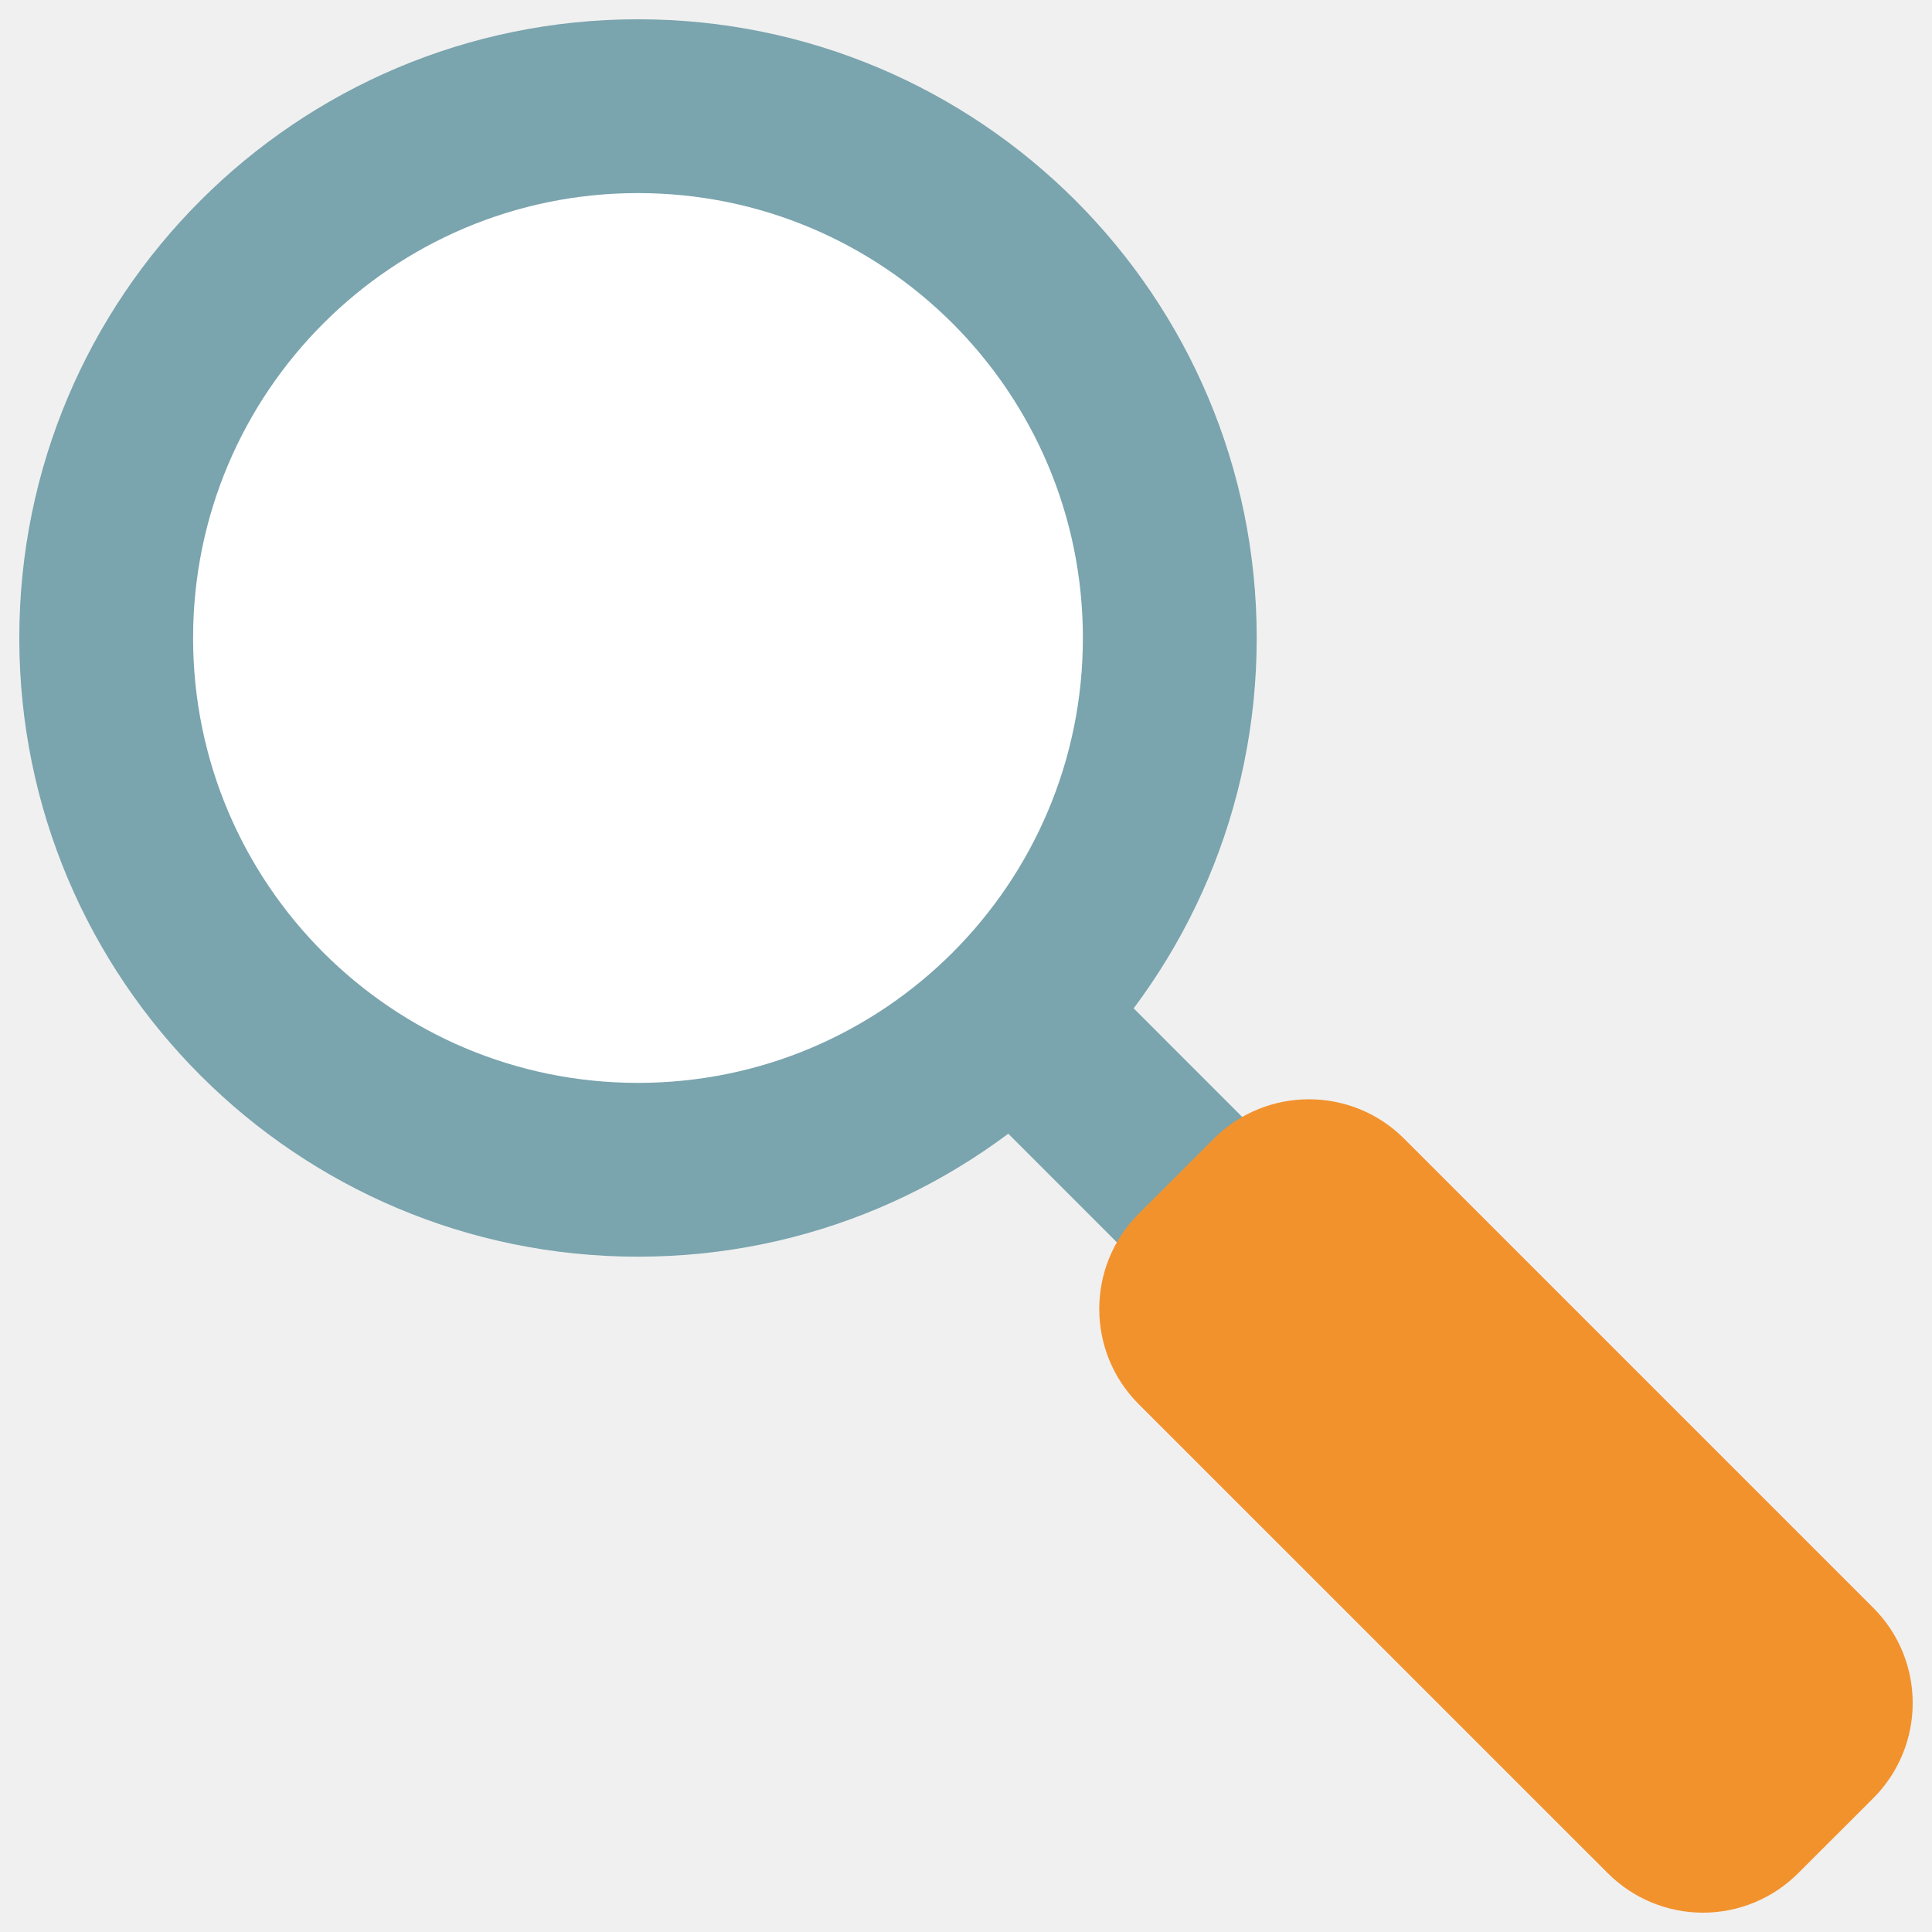
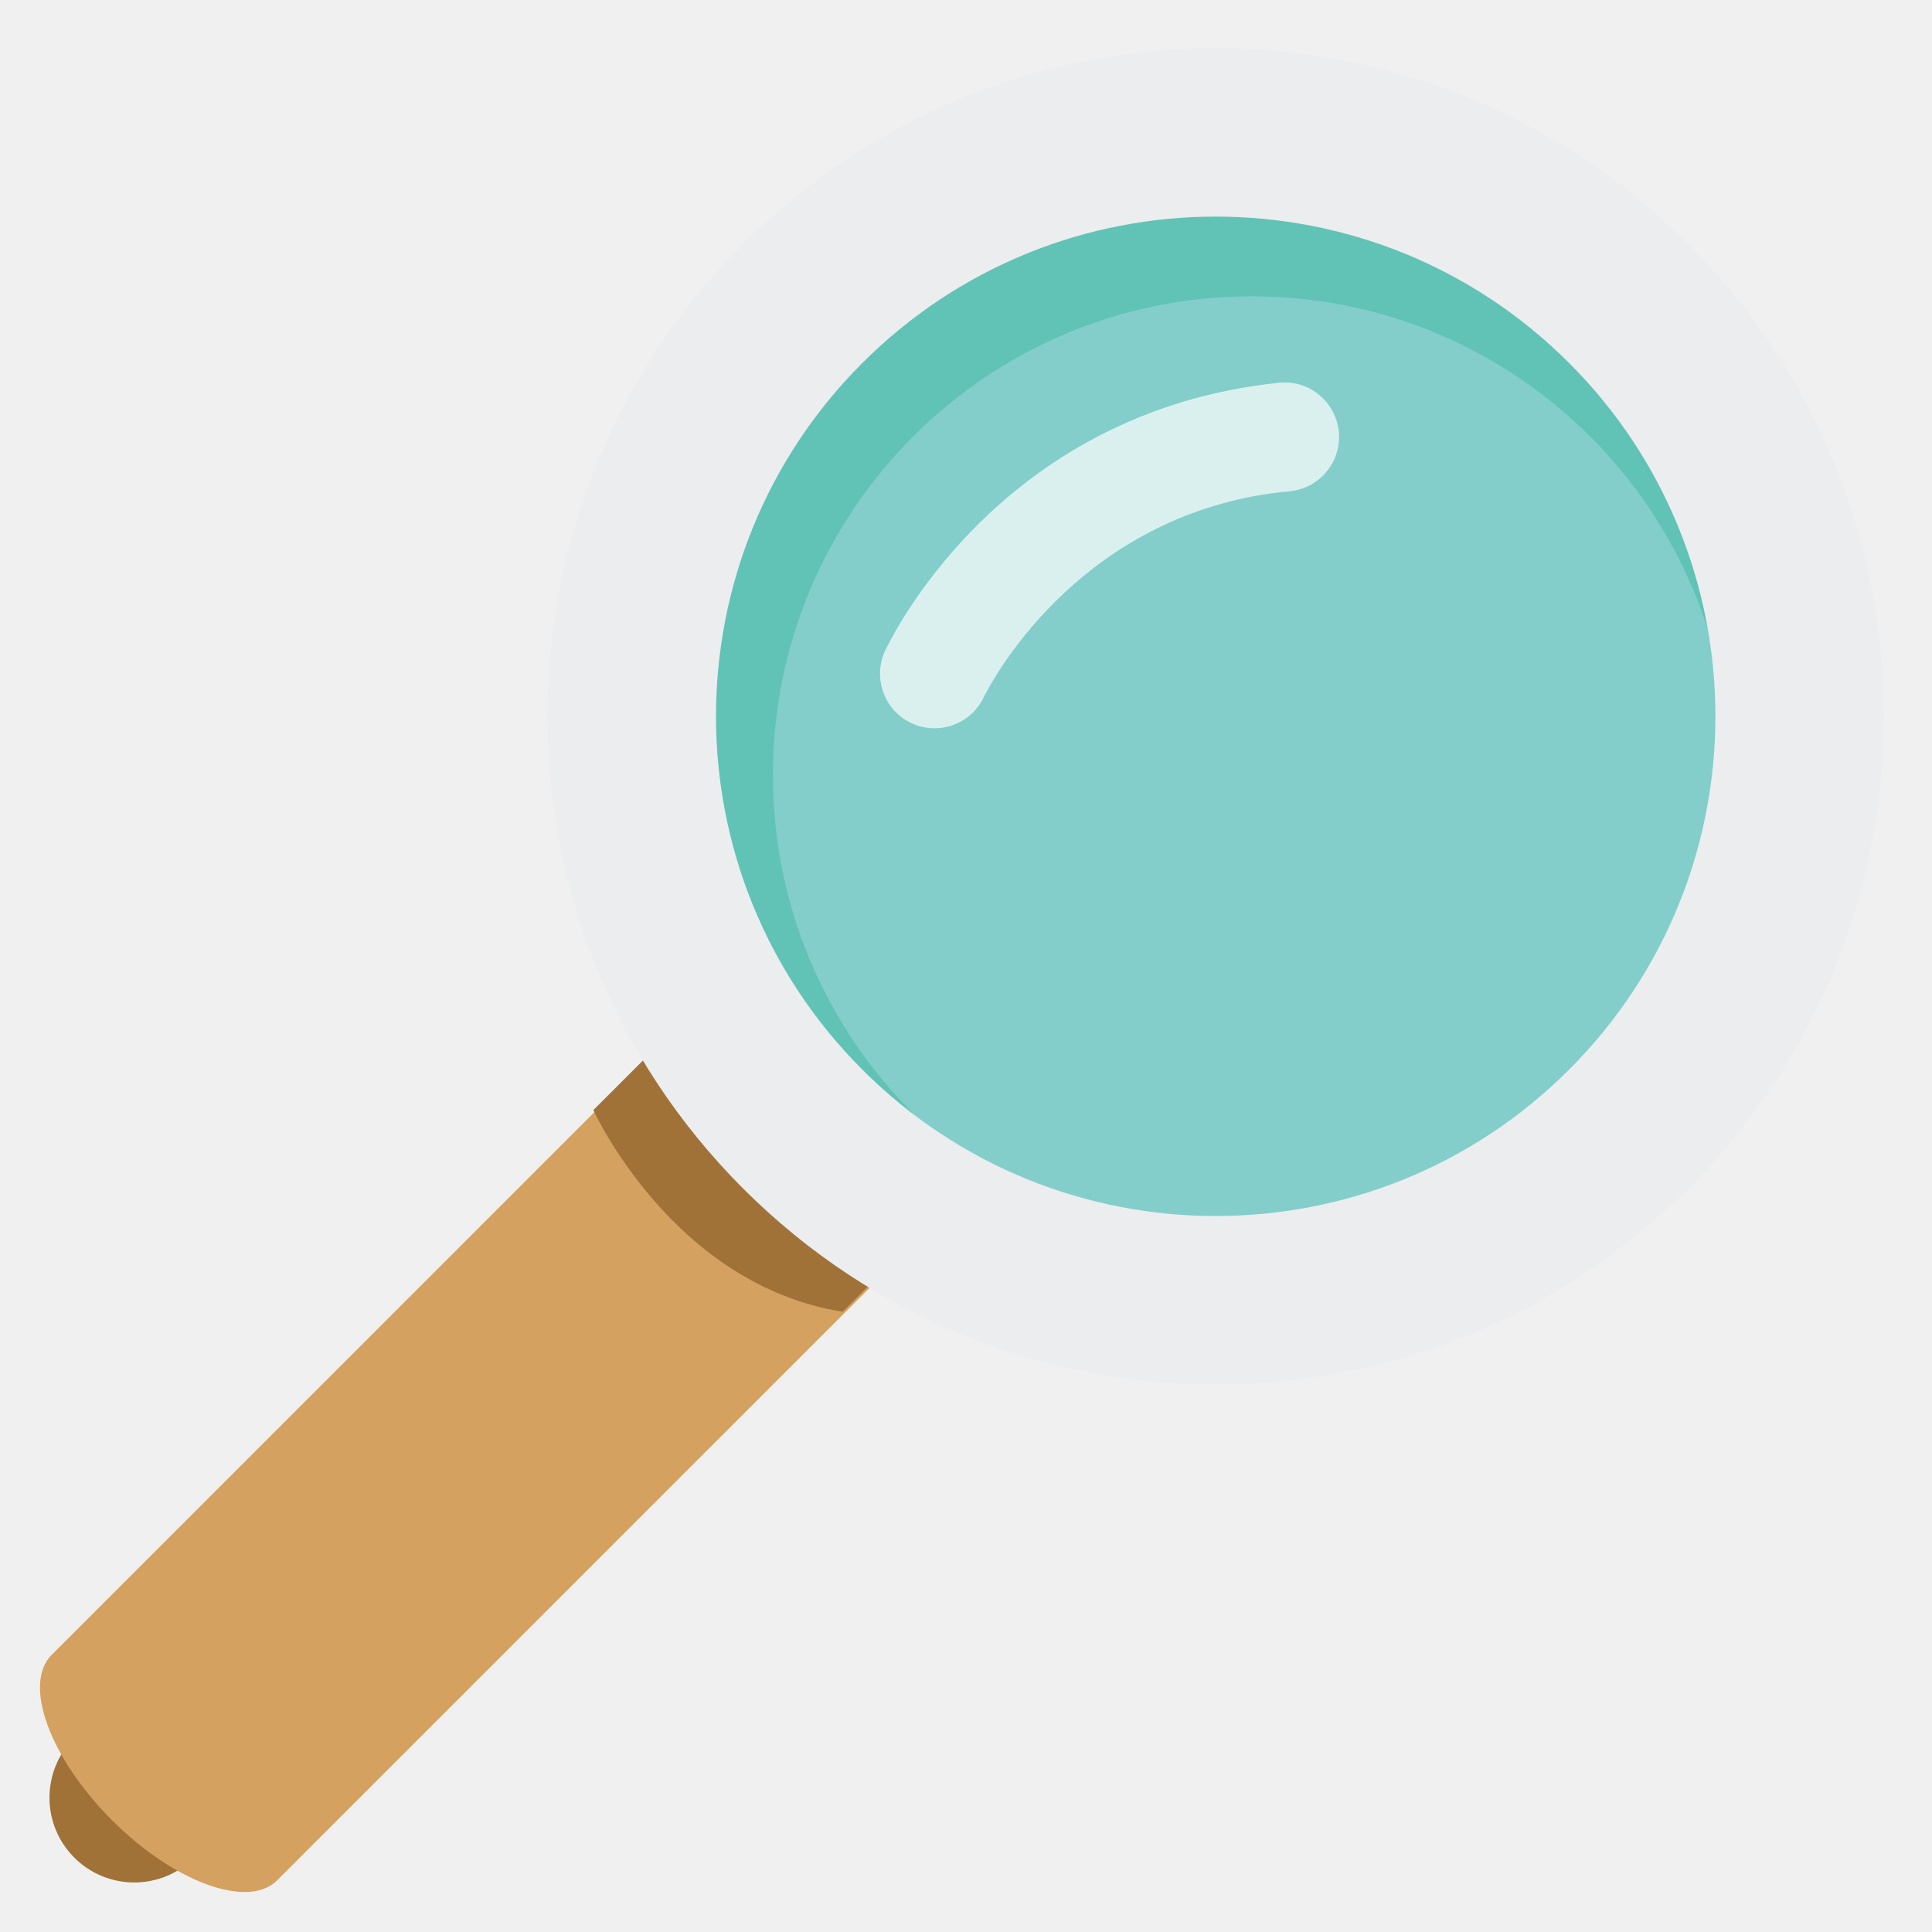
- <svg xmlns="http://www.w3.org/2000/svg" width="100" height="100" viewBox="0 0 100 100">
-   <circle fill="#7AA4AE" cx="33.023" cy="33.022" r="32.024" />
-   <path fill="#7AA4AE" d="M51.404 57.895l6.49-6.487 8.013 8.016-6.49 6.487z" />
-   <circle fill="#FFF" cx="33.022" cy="33.022" r="23.028" />
-   <path fill="#F2922D" d="M96.96 83.22a6.968 6.968 0 0 1 0 9.854l-3.888 3.884a6.96 6.96 0 0 1-9.85 0l-24.284-24.28a6.968 6.968 0 0 1 0-9.854l3.887-3.884a6.966 6.966 0 0 1 9.854 0l24.28 24.28z" />
+ <svg xmlns="http://www.w3.org/2000/svg" version="1.1" id="Layer_1" x="0px" y="0px" width="136.833px" height="136.834px" viewBox="0 0 136.833 136.834" style="enable-background:new 0 0 136.833 136.834;" xml:space="preserve">
+   <defs id="defs39" />
+   <style type="text/css" id="style3">
+ 	.st0{fill-rule:evenodd;clip-rule:evenodd;fill:#08090B;}
+ 	.st1{fill:#7BCCC7;}
+ 	.st2{fill:#48584B;}
+ 	.st3{fill:#AC782B;}
+ 	.st4{fill:#49A0AE;}
+ 	.st5{fill:#121212;}
+ 	.st6{fill:#E1E1E1;}
+ 	.st7{fill:#E3E2E2;}
+ 	.st8{fill:none;stroke:#202121;stroke-width:0.5;stroke-miterlimit:10;}
+ 	.st9{fill:#E4E4E4;}
+ 	.st10{fill:#4ABC96;}
+ 	.st11{fill:#E5E5E5;}
+ 	.st12{fill:#4B4A4B;}
+ 	.st13{fill:#E84849;stroke:#FFFFFF;stroke-width:3;}
+ 	.st14{fill:none;stroke:#121212;stroke-miterlimit:10;}
+ 	.st15{fill:#E79E2D;}
+ 	.st16{fill:#E7E7E7;}
+ 	.st17{fill:#4D4D4D;}
+ 	.st18{fill:#4D8A97;}
+ 	.st19{fill:#E84849;}
+ 	.st20{fill:#807F7F;}
+ 	.st21{fill:#B03738;}
+ 	.st22{fill:#818282;}
+ 	.st23{fill:#81C681;}
+ 	.st24{opacity:0.5;fill:#202121;}
+ 	.st25{fill:#B2B2B2;}
+ 	.st26{fill:#B2D0CC;}
+ 	.st27{fill:#83CECA;}
+ 	.st28{fill:#1A1919;}
+ 	.st29{fill:#B5DBAF;}
+ 	.st30{fill:#EB9682;}
+ 	.st31{fill:#EBEDEF;}
+ 	.st32{fill:#B8B9BA;}
+ 	.st33{fill:#ECA448;}
+ 	.st34{fill:#1E261F;}
+ 	.st35{fill:#ECECEC;}
+ 	.st36{fill:#EDBF00;}
+ 	.st37{fill:#EDC92C;}
+ 	.st38{fill:#EDEEEF;}
+ 	.st39{fill:#505251;}
+ 	.st40{fill:#EFC849;}
+ 	.st41{opacity:0.15;fill:#626463;}
+ 	.st42{opacity:0.3;fill:url(#SVGID_16_);}
+ 	.st43{opacity:0.3;fill:url(#SVGID_17_);}
+ 	.st44{opacity:0.3;fill:url(#SVGID_27_);}
+ 	.st45{opacity:0.3;fill:url(#SVGID_28_);}
+ 	.st46{opacity:0.3;fill:url(#SVGID_33_);}
+ 	.st47{opacity:0.3;fill:url(#SVGID_34_);}
+ 	.st48{opacity:0.3;fill:url(#SVGID_37_);}
+ 	.st49{opacity:0.3;fill:url(#SVGID_38_);}
+ 	.st50{fill:none;stroke:#B8B9BA;stroke-width:0.5;stroke-miterlimit:10;}
+ 	.st51{fill:#202121;}
+ 	.st52{fill:#232C25;}
+ 	.st53{fill:#F28400;}
+ 	.st54{fill:#256533;}
+ 	.st55{fill:#F3F4F5;}
+ 	.st56{fill:#263A45;}
+ 	.st57{fill:#265E67;}
+ 	.st58{fill:#F5E554;}
+ 	.st59{fill:#F6A2A3;}
+ 	.st60{fill:#28302A;}
+ 	.st61{fill:#5CA39B;}
+ 	.st62{fill:#5E7564;}
+ 	.st63{fill-rule:evenodd;clip-rule:evenodd;fill:#EDC92C;}
+ 	.st64{opacity:0.2;fill:#FFFFFF;}
+ 	.st65{fill:url(#SVGID_1_);}
+ 	.st66{fill:url(#SVGID_2_);}
+ 	.st67{fill:url(#SVGID_3_);}
+ 	.st68{fill:url(#SVGID_4_);}
+ 	.st69{fill:url(#SVGID_5_);}
+ 	.st70{fill:url(#SVGID_6_);}
+ 	.st71{fill:url(#SVGID_7_);}
+ 	.st72{fill:#C2DFDD;}
+ 	.st73{fill:#C5E2E5;}
+ 	.st74{fill:#98979B;}
+ 	.st75{fill:#989897;}
+ 	.st76{fill:#989A9A;}
+ 	.st77{fill:#C9C9C8;}
+ 	.st78{fill:#2F3A32;}
+ 	.st79{fill:#2F8442;}
+ 	.st80{opacity:0.7;}
+ 	.st81{fill:#60C3B6;}
+ 	.st82{fill:#FFFFFF;}
+ 	.st83{fill:#626463;}
+ 	.st84{fill:#636463;}
+ 	.st85{fill-rule:evenodd;clip-rule:evenodd;fill:#F37C2A;}
+ 	.st86{fill:none;}
+ 	.st87{fill:#676767;}
+ 	.st88{fill:#676969;}
+ 	.st89{fill:#67B4AD;}
+ 	.st90{fill:#67B8CB;}
+ 	.st91{fill:#CBCBC9;}
+ 	.st92{fill:#CCCBCF;}
+ 	.st93{fill:#CCE9E9;}
+ 	.st94{fill:#CDCCCB;}
+ 	.st95{fill:#CDE9E6;}
+ 	.st96{fill:#30302F;}
+ 	.st97{fill-rule:evenodd;clip-rule:evenodd;fill:#F9C645;}
+ 	.st98{opacity:0.7;fill:#FFFFFF;}
+ 	.st99{fill:#343433;}
+ 	.st100{fill:#343434;}
+ 	.st101{fill:#344E5D;}
+ 	.st102{fill:#357180;}
+ 	.st103{opacity:0.25;fill:#DFF1F5;}
+ 	.st104{fill:#6CC077;}
+ 	.st105{fill:#6EBCB5;}
+ 	.st106{fill:none;stroke:#67B8CB;stroke-width:0.5;stroke-miterlimit:10;}
+ 	.st107{fill:#D2D2D2;}
+ 	.st108{fill:#D3D4E3;}
+ 	.st109{fill:#D4A160;}
+ 	.st110{fill:#08090B;}
+ 	.st111{fill:#3CB881;}
+ 	.st112{fill:#D7DABA;}
+ 	.st113{fill:#3D4040;}
+ 	.st114{fill:url(#SVGID_10_);}
+ 	.st115{fill:url(#SVGID_11_);}
+ 	.st116{fill:url(#SVGID_12_);}
+ 	.st117{fill:url(#SVGID_13_);}
+ 	.st118{fill:url(#SVGID_22_);}
+ 	.st119{fill:url(#SVGID_23_);}
+ 	.st120{fill:url(#SVGID_24_);}
+ 	.st121{fill:url(#SVGID_29_);}
+ 	.st122{fill:url(#SVGID_30_);}
+ 	.st123{fill:url(#SVGID_41_);}
+ 	.st124{opacity:0.1;fill:#FFFFFF;}
+ 	.st125{fill:#A07238;}
+ 	.st126{fill:#717171;}
+ 	.st127{clip-path:url(#SVGID_15_);}
+ 	.st128{clip-path:url(#SVGID_19_);}
+ 	.st129{clip-path:url(#SVGID_21_);}
+ 	.st130{clip-path:url(#SVGID_26_);}
+ 	.st131{clip-path:url(#SVGID_32_);}
+ 	.st132{clip-path:url(#SVGID_36_);}
+ 	.st133{clip-path:url(#SVGID_40_);}
+ 	.st134{fill:#A4A5A4;}
+ 	.st135{fill:#767676;}
+ 	.st136{fill:#767879;}
+ 	.st137{fill:#DBF0F5;}
+ 	.st138{fill:#DC494A;}
+ 	.st139{fill:#DCDBDC;}
+ 	.st140{fill:#0EA24A;}
+ 	.st141{fill:#404040;}
+ 	.st142{fill:#DFDFDF;}
+ 	.st143{fill:#447A74;}
+ </style>
+   <g id="g5">
+     <g id="g7" />
+     <g id="g15" transform="matrix(1.653287,0,0,1.653287,-44.9855,-44.40563)">
+       <g id="g17">
+         <path class="st125" d="m 35.529,106.439 c -1.418,1.417 -3.719,1.417 -5.135,0 l 0,0 c -1.42,-1.42 -1.42,-3.718 0,-5.137 l 26.58,-26.581 c 1.416,-1.414 3.715,-1.414 5.135,0.003 l 0,0 c 1.418,1.415 1.418,3.713 -0.002,5.134 l -26.578,26.581 z" id="path19" style="fill:#a07238" />
+         <path class="st109" d="m 39.08,107.413 c -1.242,1.239 -4.41,0.085 -7.076,-2.583 l 0,0 C 29.334,102.162 28.18,98.993 29.42,97.754 L 57.649,69.522 c 1.242,-1.239 4.41,-0.083 7.078,2.585 l 0,0 c 2.668,2.663 3.826,5.832 2.582,7.078 L 39.08,107.413 z" id="path21" style="fill:#d4a160" />
+         <path class="st81" d="m 79.287,83.651 c -14.416,0 -26.107,-11.688 -26.107,-26.107 0,-14.42 11.691,-26.106 26.107,-26.106 14.422,0 26.107,11.687 26.107,26.106 10e-4,14.419 -11.685,26.107 -26.107,26.107 z" id="path23" style="fill:#60c3b6" />
+         <circle class="st27" cx="80.829" cy="60.061" r="20.509" id="circle25" d="m 101.338,60.061 c 0,11.327 -9.182,20.509 -20.509,20.509 -11.327,0 -20.509,-9.182 -20.509,-20.509 0,-11.327 9.182,-20.509 20.509,-20.509 11.327,0 20.509,9.182 20.509,20.509 z" style="fill:#83ceca" />
+         <path class="st125" d="m 56.342,70.702 -3.713,3.711 c 0,0 3.391,7.49 10.684,8.64 l 2.693,-2.692 v -3.482 l -9.664,-6.177 z" id="path27" style="fill:#a07238" />
+         <g id="g29">
+           <g id="g31">
+             <path class="st31" d="m 59.051,37.306 c -11.18,11.177 -11.18,29.301 0,40.476 11.18,11.18 29.299,11.18 40.477,0.003 11.178,-11.178 11.178,-29.302 0,-40.479 -11.178,-11.179 -29.298,-11.179 -40.477,0 z m 35.375,35.376 c -8.357,8.359 -21.912,8.361 -30.273,0 -8.361,-8.358 -8.361,-21.916 0,-30.273 8.361,-8.361 21.916,-8.361 30.273,-0.002 8.363,8.361 8.359,21.916 0,30.275 z" id="path33" style="fill:#ebedef" />
+           </g>
+         </g>
+         <path class="st98" d="m 65.123,54.744 c -0.535,1.168 -0.027,2.559 1.141,3.096 1.172,0.546 2.563,0.026 3.1,-1.137 0,0 0.023,-0.054 0.137,-0.259 0.809,-1.482 4.711,-7.774 12.963,-8.542 1,-0.098 1.789,-0.809 2.033,-1.728 0.066,-0.259 0.094,-0.534 0.066,-0.821 C 84.434,44.071 83.297,43.126 82.014,43.255 69.85,44.507 65.242,54.508 65.123,54.744 z" id="path35" style="opacity:0.7;fill:#ffffff" />
+       </g>
+     </g>
+   </g>
</svg>
